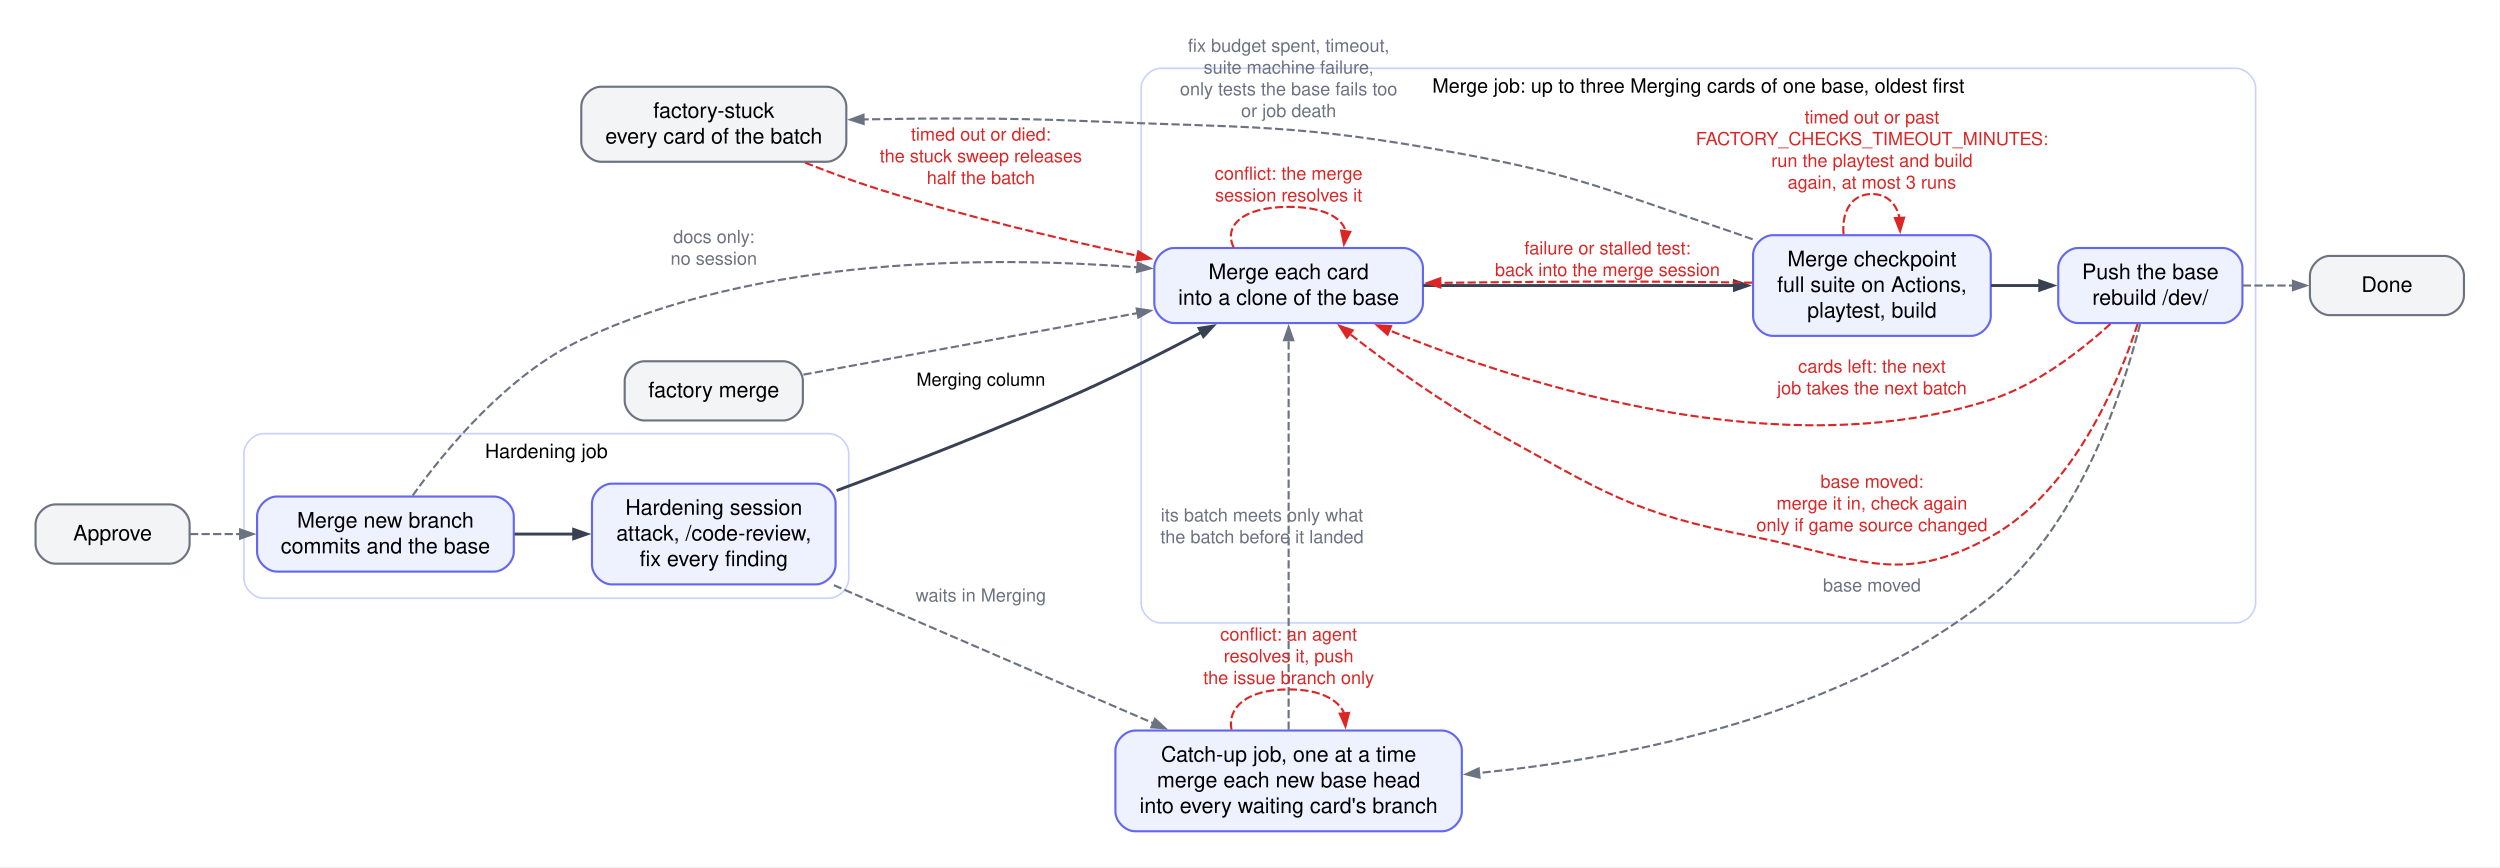
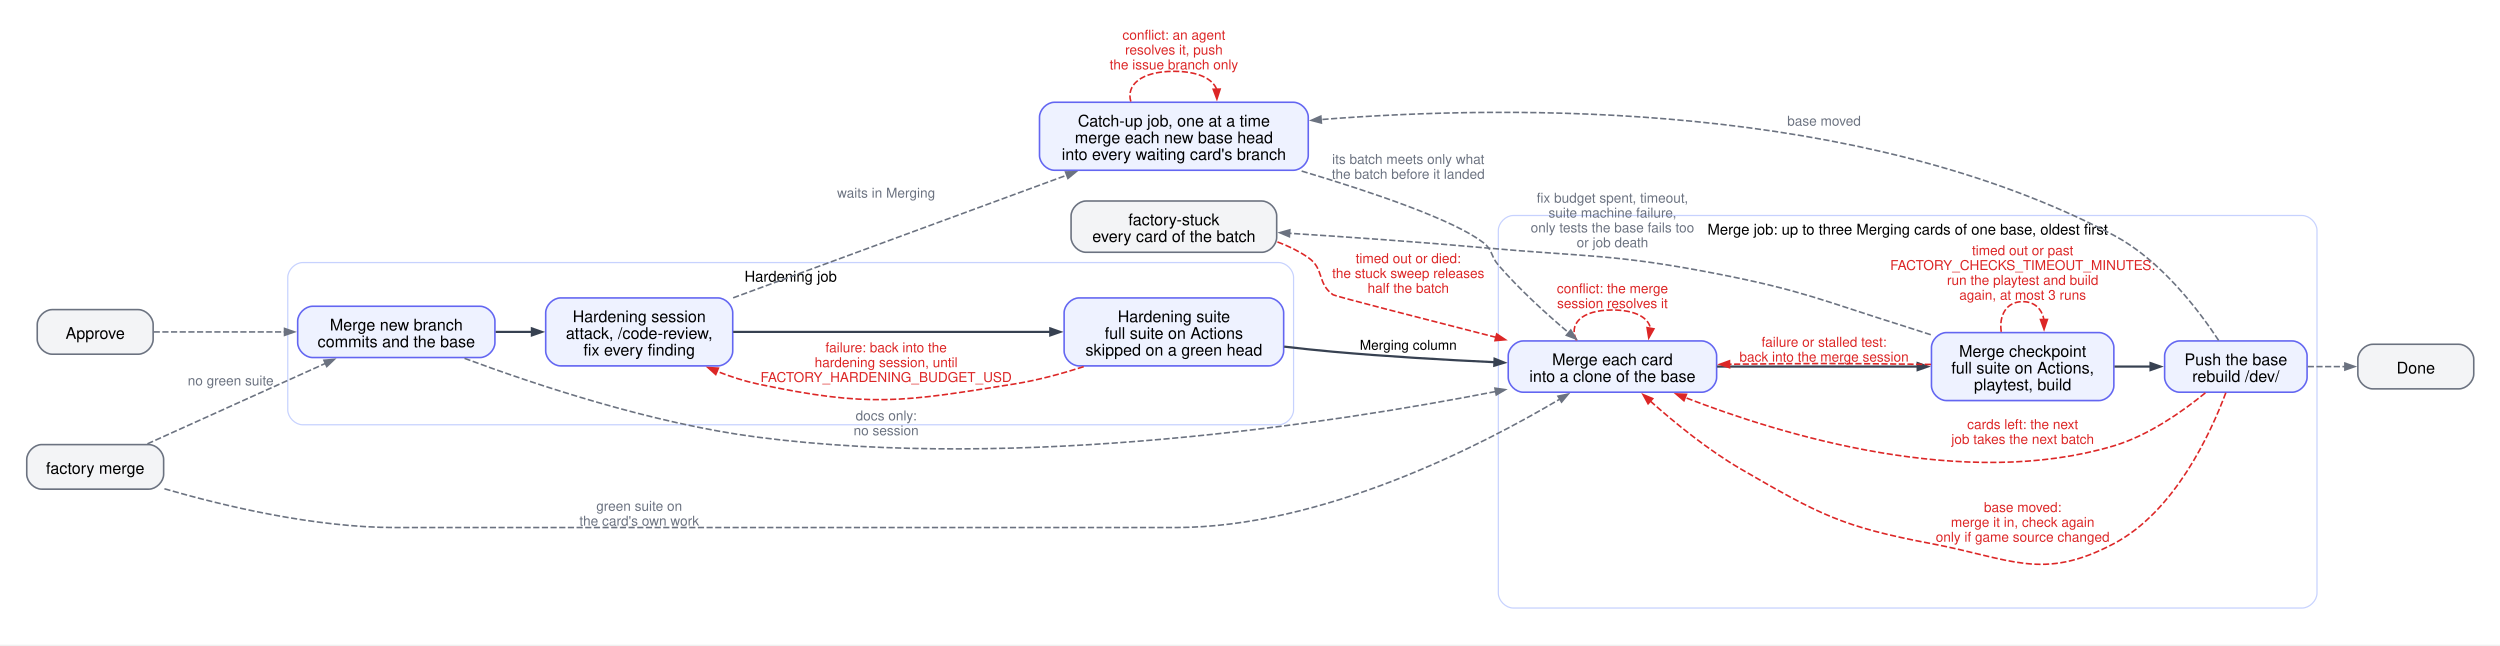
- <svg xmlns="http://www.w3.org/2000/svg" width="1519pt" height="527pt" viewBox="0.00 0.00 1519.00 527.00">
-   <g id="graph0" class="graph" transform="scale(1 1) rotate(0) translate(21.6 505.09)">
-     <polygon fill="white" stroke="none" points="-21.6,21.6 -21.6,-505.09 1497.1,-505.09 1497.1,21.6 -21.6,21.6" />
+ <svg xmlns="http://www.w3.org/2000/svg" width="2019pt" height="521pt" viewBox="0.00 0.00 2019.00 521.00">
+   <g id="graph0" class="graph" transform="scale(1 1) rotate(0) translate(21.6 499.05)">
+     <polygon fill="white" stroke="none" points="-21.6,21.6 -21.6,-499.05 1997.8,-499.05 1997.8,21.6 -21.6,21.6" />
    <g id="clust1" class="cluster">
-       <path fill="white" stroke="#c7d2fe" d="M138.6,-141.6C138.6,-141.6 482.1,-141.6 482.1,-141.6 488.1,-141.6 494.1,-147.6 494.1,-153.6 494.1,-153.6 494.1,-229.6 494.1,-229.6 494.1,-235.6 488.1,-241.6 482.1,-241.6 482.1,-241.6 138.6,-241.6 138.6,-241.6 132.6,-241.6 126.6,-235.6 126.6,-229.6 126.6,-229.6 126.6,-153.6 126.6,-153.6 126.6,-147.6 132.6,-141.6 138.6,-141.6" />
-       <text xml:space="preserve" text-anchor="middle" x="310.35" y="-226.8" font-family="Helvetica,sans-Serif" font-size="12.00">Hardening job</text>
+       <path fill="white" stroke="#c7d2fe" d="M222.8,-156C222.8,-156 1011.08,-156 1011.08,-156 1017.08,-156 1023.08,-162 1023.08,-168 1023.08,-168 1023.08,-275 1023.08,-275 1023.08,-281 1017.08,-287 1011.08,-287 1011.08,-287 222.8,-287 222.8,-287 216.8,-287 210.8,-281 210.8,-275 210.8,-275 210.8,-168 210.8,-168 210.8,-162 216.8,-156 222.8,-156" />
+       <text xml:space="preserve" text-anchor="middle" x="616.94" y="-271.6" font-family="Helvetica,sans-Serif" font-size="12.00">Hardening job</text>
    </g>
    <g id="clust2" class="cluster">
-       <path fill="white" stroke="#c7d2fe" d="M683.75,-126.6C683.75,-126.6 1336.9,-126.6 1336.9,-126.6 1342.9,-126.6 1348.9,-132.6 1348.9,-138.6 1348.9,-138.6 1348.9,-451.6 1348.9,-451.6 1348.9,-457.6 1342.9,-463.6 1336.9,-463.6 1336.9,-463.6 683.75,-463.6 683.75,-463.6 677.75,-463.6 671.75,-457.6 671.75,-451.6 671.75,-451.6 671.75,-138.6 671.75,-138.6 671.75,-132.6 677.75,-126.6 683.75,-126.6" />
-       <text xml:space="preserve" text-anchor="middle" x="1010.33" y="-448.8" font-family="Helvetica,sans-Serif" font-size="12.00">Merge job: up to three Merging cards of one base, oldest first</text>
+       <path fill="white" stroke="#c7d2fe" d="M1200.45,-8C1200.45,-8 1837.6,-8 1837.6,-8 1843.6,-8 1849.6,-14 1849.6,-20 1849.6,-20 1849.6,-313 1849.6,-313 1849.6,-319 1843.6,-325 1837.6,-325 1837.6,-325 1200.45,-325 1200.45,-325 1194.45,-325 1188.45,-319 1188.45,-313 1188.45,-313 1188.45,-20 1188.45,-20 1188.45,-14 1194.45,-8 1200.45,-8" />
+       <text xml:space="preserve" text-anchor="middle" x="1519.03" y="-309.6" font-family="Helvetica,sans-Serif" font-size="12.00">Merge job: up to three Merging cards of one base, oldest first</text>
    </g>
    <g id="node1" class="node">
-       <path fill="#eef2ff" stroke="#6366f1" stroke-width="1.3" d="M278.58,-203.4C278.58,-203.4 146.6,-203.4 146.6,-203.4 140.6,-203.4 134.6,-197.4 134.6,-191.4 134.6,-191.4 134.6,-169.8 134.6,-169.8 134.6,-163.8 140.6,-157.8 146.6,-157.8 146.6,-157.8 278.58,-157.8 278.58,-157.8 284.58,-157.8 290.58,-163.8 290.58,-169.8 290.58,-169.8 290.58,-191.4 290.58,-191.4 290.58,-197.4 284.58,-203.4 278.58,-203.4" />
-       <text xml:space="preserve" text-anchor="middle" x="212.59" y="-184.5" font-family="Helvetica,sans-Serif" font-size="13.00">Merge new branch</text>
-       <text xml:space="preserve" text-anchor="middle" x="212.59" y="-168.9" font-family="Helvetica,sans-Serif" font-size="13.00">commits and the base</text>
+       <path fill="#eef2ff" stroke="#6366f1" stroke-width="1.3" d="M366.1,-251.7C366.1,-251.7 230.8,-251.7 230.8,-251.7 224.8,-251.7 218.8,-245.7 218.8,-239.7 218.8,-239.7 218.8,-222.3 218.8,-222.3 218.8,-216.3 224.8,-210.3 230.8,-210.3 230.8,-210.3 366.1,-210.3 366.1,-210.3 372.1,-210.3 378.1,-216.3 378.1,-222.3 378.1,-222.3 378.1,-239.7 378.1,-239.7 378.1,-245.7 372.1,-251.7 366.1,-251.7" />
+       <text xml:space="preserve" text-anchor="middle" x="298.45" y="-232.15" font-family="Helvetica,sans-Serif" font-size="13.00">Merge new branch</text>
+       <text xml:space="preserve" text-anchor="middle" x="298.45" y="-218.65" font-family="Helvetica,sans-Serif" font-size="13.00">commits and the base</text>
    </g>
    <g id="node2" class="node">
-       <path fill="#eef2ff" stroke="#6366f1" stroke-width="1.3" d="M474.1,-211.2C474.1,-211.2 350.09,-211.2 350.09,-211.2 344.09,-211.2 338.09,-205.2 338.09,-199.2 338.09,-199.2 338.09,-162 338.09,-162 338.09,-156 344.09,-150 350.09,-150 350.09,-150 474.1,-150 474.1,-150 480.1,-150 486.1,-156 486.1,-162 486.1,-162 486.1,-199.2 486.1,-199.2 486.1,-205.2 480.1,-211.2 474.1,-211.2" />
-       <text xml:space="preserve" text-anchor="middle" x="412.1" y="-192.3" font-family="Helvetica,sans-Serif" font-size="13.00">Hardening session</text>
-       <text xml:space="preserve" text-anchor="middle" x="412.1" y="-176.7" font-family="Helvetica,sans-Serif" font-size="13.00">attack, /code-review,</text>
-       <text xml:space="preserve" text-anchor="middle" x="412.1" y="-161.1" font-family="Helvetica,sans-Serif" font-size="13.00">fix every finding</text>
+       <path fill="#eef2ff" stroke="#6366f1" stroke-width="1.3" d="M558.15,-258.45C558.15,-258.45 431.1,-258.45 431.1,-258.45 425.1,-258.45 419.1,-252.45 419.1,-246.45 419.1,-246.45 419.1,-215.55 419.1,-215.55 419.1,-209.55 425.1,-203.55 431.1,-203.55 431.1,-203.55 558.15,-203.55 558.15,-203.55 564.15,-203.55 570.15,-209.55 570.15,-215.55 570.15,-215.55 570.15,-246.45 570.15,-246.45 570.15,-252.45 564.15,-258.45 558.15,-258.45" />
+       <text xml:space="preserve" text-anchor="middle" x="494.63" y="-238.9" font-family="Helvetica,sans-Serif" font-size="13.00">Hardening session</text>
+       <text xml:space="preserve" text-anchor="middle" x="494.63" y="-225.4" font-family="Helvetica,sans-Serif" font-size="13.00">attack, /code-review,</text>
+       <text xml:space="preserve" text-anchor="middle" x="494.63" y="-211.9" font-family="Helvetica,sans-Serif" font-size="13.00">fix every finding</text>
    </g>
    <g id="edge1" class="edge">
-       <path fill="none" stroke="#374151" stroke-width="1.8" d="M291.08,-180.6C302.95,-180.6 315.25,-180.6 327.25,-180.6" />
-       <polygon fill="#374151" stroke="#374151" stroke-width="1.8" points="326.97,-183.4 334.97,-180.6 326.97,-177.8 326.97,-183.4" />
+       <path fill="none" stroke="#374151" stroke-width="1.8" d="M378.71,-231C388.41,-231 398.36,-231 408.15,-231" />
+       <polygon fill="#374151" stroke="#374151" stroke-width="1.8" points="407.97,-233.8 415.97,-231 407.97,-228.2 407.97,-233.8" />
+     </g>
+     <g id="node4" class="node">
+       <path fill="#eef2ff" stroke="#6366f1" stroke-width="1.3" d="M1352.75,-223.7C1352.75,-223.7 1208.45,-223.7 1208.45,-223.7 1202.45,-223.7 1196.45,-217.7 1196.45,-211.7 1196.45,-211.7 1196.45,-194.3 1196.45,-194.3 1196.45,-188.3 1202.45,-182.3 1208.45,-182.3 1208.45,-182.3 1352.75,-182.3 1352.75,-182.3 1358.75,-182.3 1364.75,-188.3 1364.75,-194.3 1364.75,-194.3 1364.75,-211.7 1364.75,-211.7 1364.75,-217.7 1358.75,-223.7 1352.75,-223.7" />
+       <text xml:space="preserve" text-anchor="middle" x="1280.6" y="-204.15" font-family="Helvetica,sans-Serif" font-size="13.00">Merge each card</text>
+       <text xml:space="preserve" text-anchor="middle" x="1280.6" y="-190.65" font-family="Helvetica,sans-Serif" font-size="13.00">into a clone of the base</text>
+     </g>
+     <g id="edge15" class="edge">
+       <path fill="none" stroke="#6b7280" stroke-width="1.3" stroke-dasharray="5,2" d="M353.55,-209.65C411.12,-188.25 505.41,-156.96 590.15,-146 802.51,-118.53 1053.48,-156.97 1186.28,-182.84" />
+       <polygon fill="#6b7280" stroke="#6b7280" stroke-width="1.3" points="1185.71,-185.58 1194.1,-184.38 1186.79,-180.08 1185.71,-185.58" />
+       <text xml:space="preserve" text-anchor="middle" x="694.03" y="-159.55" font-family="Helvetica,sans-Serif" font-size="11.00" fill="#6b7280">docs only:</text>
+       <text xml:space="preserve" text-anchor="middle" x="694.03" y="-147.55" font-family="Helvetica,sans-Serif" font-size="11.00" fill="#6b7280">no session</text>
    </g>
    <g id="node3" class="node">
-       <path fill="#eef2ff" stroke="#6366f1" stroke-width="1.3" d="M830.98,-354.4C830.98,-354.4 691.75,-354.4 691.75,-354.4 685.75,-354.4 679.75,-348.4 679.75,-342.4 679.75,-342.4 679.75,-320.8 679.75,-320.8 679.75,-314.8 685.75,-308.8 691.75,-308.8 691.75,-308.8 830.98,-308.8 830.98,-308.8 836.98,-308.8 842.98,-314.8 842.98,-320.8 842.98,-320.8 842.98,-342.4 842.98,-342.4 842.98,-348.4 836.98,-354.4 830.98,-354.4" />
-       <text xml:space="preserve" text-anchor="middle" x="761.37" y="-335.5" font-family="Helvetica,sans-Serif" font-size="13.00">Merge each card</text>
-       <text xml:space="preserve" text-anchor="middle" x="761.37" y="-319.9" font-family="Helvetica,sans-Serif" font-size="13.00">into a clone of the base</text>
+       <path fill="#eef2ff" stroke="#6366f1" stroke-width="1.3" d="M1003.08,-258.45C1003.08,-258.45 849.78,-258.45 849.78,-258.45 843.78,-258.45 837.78,-252.45 837.78,-246.45 837.78,-246.45 837.78,-215.55 837.78,-215.55 837.78,-209.55 843.78,-203.55 849.78,-203.55 849.78,-203.55 1003.08,-203.55 1003.08,-203.55 1009.08,-203.55 1015.08,-209.55 1015.08,-215.55 1015.08,-215.55 1015.08,-246.45 1015.08,-246.45 1015.08,-252.45 1009.08,-258.45 1003.08,-258.45" />
+       <text xml:space="preserve" text-anchor="middle" x="926.43" y="-238.9" font-family="Helvetica,sans-Serif" font-size="13.00">Hardening suite</text>
+       <text xml:space="preserve" text-anchor="middle" x="926.43" y="-225.4" font-family="Helvetica,sans-Serif" font-size="13.00">full suite on Actions</text>
+       <text xml:space="preserve" text-anchor="middle" x="926.43" y="-211.9" font-family="Helvetica,sans-Serif" font-size="13.00">skipped on a green head</text>
+     </g>
+     <g id="edge2" class="edge">
+       <path fill="none" stroke="#374151" stroke-width="1.8" d="M570.49,-231C641.61,-231 748.99,-231 827,-231" />
+       <polygon fill="#374151" stroke="#374151" stroke-width="1.8" points="826.61,-233.8 834.61,-231 826.61,-228.2 826.61,-233.8" />
+     </g>
+     <g id="node7" class="node">
+       <path fill="#eef2ff" stroke="#6366f1" stroke-width="1.3" d="M1022.95,-416.45C1022.95,-416.45 829.9,-416.45 829.9,-416.45 823.9,-416.45 817.9,-410.45 817.9,-404.45 817.9,-404.45 817.9,-373.55 817.9,-373.55 817.9,-367.55 823.9,-361.55 829.9,-361.55 829.9,-361.55 1022.95,-361.55 1022.95,-361.55 1028.95,-361.55 1034.95,-367.55 1034.95,-373.55 1034.95,-373.55 1034.95,-404.45 1034.95,-404.45 1034.95,-410.45 1028.95,-416.45 1022.95,-416.45" />
+       <text xml:space="preserve" text-anchor="middle" x="926.43" y="-396.9" font-family="Helvetica,sans-Serif" font-size="13.00">Catch-up job, one at a time</text>
+       <text xml:space="preserve" text-anchor="middle" x="926.43" y="-383.4" font-family="Helvetica,sans-Serif" font-size="13.00">merge each new base head</text>
+       <text xml:space="preserve" text-anchor="middle" x="926.43" y="-369.9" font-family="Helvetica,sans-Serif" font-size="13.00">into every waiting card's branch</text>
+     </g>
+     <g id="edge20" class="edge">
+       <path fill="none" stroke="#6b7280" stroke-width="1.3" stroke-dasharray="5,2" d="M570.49,-258.52C645.76,-286.19 761.61,-328.78 840.32,-357.71" />
+       <polygon fill="#6b7280" stroke="#6b7280" stroke-width="1.3" points="838.93,-360.19 847.4,-360.32 840.86,-354.93 838.93,-360.19" />
+       <text xml:space="preserve" text-anchor="middle" x="694.03" y="-339.44" font-family="Helvetica,sans-Serif" font-size="11.00" fill="#6b7280">waits in Merging</text>
+     </g>
+     <g id="edge7" class="edge">
+       <path fill="none" stroke="#dc2626" stroke-width="1.3" stroke-dasharray="5,2" d="M853.59,-202.93C835.67,-197.16 816.31,-191.95 797.9,-189 706.73,-174.37 680.47,-169.84 590.15,-189 579.28,-191.31 568.14,-194.95 557.5,-199.15" />
+       <polygon fill="#dc2626" stroke="#dc2626" stroke-width="1.3" points="556.43,-196.56 550.12,-202.22 558.58,-201.74 556.43,-196.56" />
+       <text xml:space="preserve" text-anchor="middle" x="694.03" y="-214.55" font-family="Helvetica,sans-Serif" font-size="11.00" fill="#dc2626">failure: back into the</text>
+       <text xml:space="preserve" text-anchor="middle" x="694.03" y="-202.55" font-family="Helvetica,sans-Serif" font-size="11.00" fill="#dc2626">hardening session, until</text>
+       <text xml:space="preserve" text-anchor="middle" x="694.03" y="-190.55" font-family="Helvetica,sans-Serif" font-size="11.00" fill="#dc2626">FACTORY_HARDENING_BUDGET_USD</text>
+     </g>
+     <g id="edge5" class="edge">
+       <path fill="none" stroke="#374151" stroke-width="1.8" d="M1015.49,-219.12C1028.7,-217.58 1042.17,-216.14 1054.95,-215 1097.71,-211.18 1145.17,-208.43 1185.41,-206.53" />
+       <polygon fill="#374151" stroke="#374151" stroke-width="1.8" points="1185.43,-209.33 1193.3,-206.17 1185.18,-203.74 1185.43,-209.33" />
+       <text xml:space="preserve" text-anchor="middle" x="1115.7" y="-216.55" font-family="Helvetica,sans-Serif" font-size="11.00">Merging column</text>
+     </g>
+     <g id="edge6" class="edge">
+       <path fill="none" stroke="#dc2626" stroke-width="1.3" stroke-dasharray="5,2" d="M1251.61,-224.15C1245.17,-236.8 1254.83,-248.7 1280.6,-248.7 1299.52,-248.7 1309.76,-242.28 1311.31,-233.86" />
+       <polygon fill="#dc2626" stroke="#dc2626" stroke-width="1.3" points="1314.09,-233.48 1309.93,-226.09 1308.57,-234.46 1314.09,-233.48" />
+       <text xml:space="preserve" text-anchor="middle" x="1280.6" y="-262.25" font-family="Helvetica,sans-Serif" font-size="11.00" fill="#dc2626">conflict: the merge</text>
+       <text xml:space="preserve" text-anchor="middle" x="1280.6" y="-250.25" font-family="Helvetica,sans-Serif" font-size="11.00" fill="#dc2626">session resolves it</text>
+     </g>
+     <g id="node5" class="node">
+       <path fill="#eef2ff" stroke="#6366f1" stroke-width="1.3" d="M1673.55,-230.45C1673.55,-230.45 1550.25,-230.45 1550.25,-230.45 1544.25,-230.45 1538.25,-224.45 1538.25,-218.45 1538.25,-218.45 1538.25,-187.55 1538.25,-187.55 1538.25,-181.55 1544.25,-175.55 1550.25,-175.55 1550.25,-175.55 1673.55,-175.55 1673.55,-175.55 1679.55,-175.55 1685.55,-181.55 1685.55,-187.55 1685.55,-187.55 1685.55,-218.45 1685.55,-218.45 1685.55,-224.45 1679.55,-230.45 1673.55,-230.45" />
+       <text xml:space="preserve" text-anchor="middle" x="1611.9" y="-210.9" font-family="Helvetica,sans-Serif" font-size="13.00">Merge checkpoint</text>
+       <text xml:space="preserve" text-anchor="middle" x="1611.9" y="-197.4" font-family="Helvetica,sans-Serif" font-size="13.00">full suite on Actions,</text>
+       <text xml:space="preserve" text-anchor="middle" x="1611.9" y="-183.9" font-family="Helvetica,sans-Serif" font-size="13.00">playtest, build</text>
+     </g>
+     <g id="edge3" class="edge">
+       <path fill="none" stroke="#374151" stroke-width="1.8" d="M1365.12,-203C1414.74,-203 1477.46,-203 1527.12,-203" />
+       <polygon fill="#374151" stroke="#374151" stroke-width="1.8" points="1527.11,-205.8 1535.11,-203 1527.11,-200.2 1527.11,-205.8" />
+     </g>
+     <g id="edge8" class="edge">
+       <path fill="none" stroke="#dc2626" stroke-width="1.3" stroke-dasharray="5,2" d="M1537.82,-204.72C1531.2,-204.84 1524.6,-204.93 1518.25,-205 1458.92,-205.64 1444.08,-205.58 1384.75,-205 1381.57,-204.97 1378.34,-204.93 1375.07,-204.89" />
+       <polygon fill="#dc2626" stroke="#dc2626" stroke-width="1.3" points="1375.2,-202.09 1367.17,-204.78 1375.13,-207.69 1375.2,-202.09" />
+       <text xml:space="preserve" text-anchor="middle" x="1451.5" y="-219.01" font-family="Helvetica,sans-Serif" font-size="11.00" fill="#dc2626">failure or stalled test:</text>
+       <text xml:space="preserve" text-anchor="middle" x="1451.5" y="-207.01" font-family="Helvetica,sans-Serif" font-size="11.00" fill="#dc2626">back into the merge session</text>
+     </g>
+     <g id="edge9" class="edge">
+       <path fill="none" stroke="#dc2626" stroke-width="1.3" stroke-dasharray="5,2" d="M1594.6,-231.06C1592.71,-244.08 1598.48,-255.45 1611.9,-255.45 1621.76,-255.45 1627.49,-249.32 1629.09,-240.9" />
+       <polygon fill="#dc2626" stroke="#dc2626" stroke-width="1.3" points="1631.89,-241.06 1629.18,-233.03 1626.29,-240.99 1631.89,-241.06" />
+       <text xml:space="preserve" text-anchor="middle" x="1611.9" y="-293" font-family="Helvetica,sans-Serif" font-size="11.00" fill="#dc2626">timed out or past</text>
+       <text xml:space="preserve" text-anchor="middle" x="1611.9" y="-281" font-family="Helvetica,sans-Serif" font-size="11.00" fill="#dc2626">FACTORY_CHECKS_TIMEOUT_MINUTES:</text>
+       <text xml:space="preserve" text-anchor="middle" x="1611.9" y="-269" font-family="Helvetica,sans-Serif" font-size="11.00" fill="#dc2626">run the playtest and build</text>
+       <text xml:space="preserve" text-anchor="middle" x="1611.9" y="-257" font-family="Helvetica,sans-Serif" font-size="11.00" fill="#dc2626">again, at most 3 runs</text>
+     </g>
+     <g id="node6" class="node">
+       <path fill="#eef2ff" stroke="#6366f1" stroke-width="1.3" d="M1829.6,-223.7C1829.6,-223.7 1738.55,-223.7 1738.55,-223.7 1732.55,-223.7 1726.55,-217.7 1726.55,-211.7 1726.55,-211.7 1726.55,-194.3 1726.55,-194.3 1726.55,-188.3 1732.55,-182.3 1738.55,-182.3 1738.55,-182.3 1829.6,-182.3 1829.6,-182.3 1835.6,-182.3 1841.6,-188.3 1841.6,-194.3 1841.6,-194.3 1841.6,-211.7 1841.6,-211.7 1841.6,-217.7 1835.6,-223.7 1829.6,-223.7" />
+       <text xml:space="preserve" text-anchor="middle" x="1784.08" y="-204.15" font-family="Helvetica,sans-Serif" font-size="13.00">Push the base</text>
+       <text xml:space="preserve" text-anchor="middle" x="1784.08" y="-190.65" font-family="Helvetica,sans-Serif" font-size="13.00">rebuild /dev/</text>
+     </g>
+     <g id="edge4" class="edge">
+       <path fill="none" stroke="#374151" stroke-width="1.8" d="M1686.06,-203C1695.74,-203 1705.64,-203 1715.23,-203" />
+       <polygon fill="#374151" stroke="#374151" stroke-width="1.8" points="1715.18,-205.8 1723.18,-203 1715.18,-200.2 1715.18,-205.8" />
+     </g>
+     <g id="node10" class="node">
+       <path fill="#f3f4f6" stroke="#6b7280" stroke-width="1.3" d="M997.45,-336.7C997.45,-336.7 855.4,-336.7 855.4,-336.7 849.4,-336.7 843.4,-330.7 843.4,-324.7 843.4,-324.7 843.4,-307.3 843.4,-307.3 843.4,-301.3 849.4,-295.3 855.4,-295.3 855.4,-295.3 997.45,-295.3 997.45,-295.3 1003.45,-295.3 1009.45,-301.3 1009.45,-307.3 1009.45,-307.3 1009.45,-324.7 1009.45,-324.7 1009.45,-330.7 1003.45,-336.7 997.45,-336.7" />
+       <text xml:space="preserve" text-anchor="middle" x="926.43" y="-317.15" font-family="Helvetica,sans-Serif" font-size="13.00">factory-stuck</text>
+       <text xml:space="preserve" text-anchor="middle" x="926.43" y="-303.65" font-family="Helvetica,sans-Serif" font-size="13.00">every card of the batch</text>
+     </g>
+     <g id="edge18" class="edge">
+       <path fill="none" stroke="#6b7280" stroke-width="1.3" stroke-dasharray="5,2" d="M1537.7,-228.73C1531.14,-230.9 1524.58,-233.02 1518.25,-235 1450.63,-256.13 1434.3,-264.47 1364.75,-278 1282.09,-294.08 1260.32,-291.46 1176.45,-299 1124.67,-303.65 1066.74,-307.68 1019.78,-310.64" />
+       <polygon fill="#6b7280" stroke="#6b7280" stroke-width="1.3" points="1019.71,-307.84 1011.9,-311.14 1020.06,-313.43 1019.71,-307.84" />
+       <text xml:space="preserve" text-anchor="middle" x="1280.6" y="-335.38" font-family="Helvetica,sans-Serif" font-size="11.00" fill="#6b7280">fix budget spent, timeout,</text>
+       <text xml:space="preserve" text-anchor="middle" x="1280.6" y="-323.38" font-family="Helvetica,sans-Serif" font-size="11.00" fill="#6b7280">suite machine failure,</text>
+       <text xml:space="preserve" text-anchor="middle" x="1280.6" y="-311.38" font-family="Helvetica,sans-Serif" font-size="11.00" fill="#6b7280">only tests the base fails too</text>
+       <text xml:space="preserve" text-anchor="middle" x="1280.6" y="-299.38" font-family="Helvetica,sans-Serif" font-size="11.00" fill="#6b7280">or job death</text>
+     </g>
+     <g id="edge10" class="edge">
+       <path fill="none" stroke="#dc2626" stroke-width="1.3" stroke-dasharray="5,2" d="M1775.97,-181.83C1763.59,-148.75 1734.57,-85.9 1685.55,-60 1627.67,-29.41 1602.58,-47.87 1538.25,-60 1466.27,-73.57 1448.13,-83.28 1384.75,-120 1357.94,-135.53 1330.77,-157.71 1311.05,-175.24" />
+       <polygon fill="#dc2626" stroke="#dc2626" stroke-width="1.3" points="1309.4,-172.96 1305.33,-180.39 1313.15,-177.12 1309.4,-172.96" />
+       <text xml:space="preserve" text-anchor="middle" x="1611.9" y="-85.55" font-family="Helvetica,sans-Serif" font-size="11.00" fill="#dc2626">base moved:</text>
+       <text xml:space="preserve" text-anchor="middle" x="1611.9" y="-73.55" font-family="Helvetica,sans-Serif" font-size="11.00" fill="#dc2626">merge it in, check again</text>
+       <text xml:space="preserve" text-anchor="middle" x="1611.9" y="-61.55" font-family="Helvetica,sans-Serif" font-size="11.00" fill="#dc2626">only if game source changed</text>
+     </g>
+     <g id="edge12" class="edge">
+       <path fill="none" stroke="#dc2626" stroke-width="1.3" stroke-dasharray="5,2" d="M1759.45,-181.76C1740.86,-166.56 1713.49,-147.35 1685.55,-139 1565.18,-103.03 1418.24,-147.35 1338.95,-178.16" />
+       <polygon fill="#dc2626" stroke="#dc2626" stroke-width="1.3" points="1338.34,-175.39 1331.92,-180.94 1340.39,-180.6 1338.34,-175.39" />
+       <text xml:space="preserve" text-anchor="middle" x="1611.9" y="-152.55" font-family="Helvetica,sans-Serif" font-size="11.00" fill="#dc2626">cards left: the next</text>
+       <text xml:space="preserve" text-anchor="middle" x="1611.9" y="-140.55" font-family="Helvetica,sans-Serif" font-size="11.00" fill="#dc2626">job takes the next batch</text>
+     </g>
+     <g id="edge21" class="edge">
+       <path fill="none" stroke="#6b7280" stroke-width="1.3" stroke-dasharray="5,2" d="M1770.18,-224.13C1753.82,-248.92 1723.15,-289.16 1685.55,-309 1480.48,-417.25 1201,-414.8 1045.02,-402.47" />
+       <polygon fill="#6b7280" stroke="#6b7280" stroke-width="1.3" points="1045.55,-399.7 1037.35,-401.84 1045.09,-405.29 1045.55,-399.7" />
+       <text xml:space="preserve" text-anchor="middle" x="1451.5" y="-397.58" font-family="Helvetica,sans-Serif" font-size="11.00" fill="#6b7280">base moved</text>
+     </g>
+     <g id="node11" class="node">
+       <path fill="#f3f4f6" stroke="#6b7280" stroke-width="1.3" d="M1964.2,-221C1964.2,-221 1894.6,-221 1894.6,-221 1888.6,-221 1882.6,-215 1882.6,-209 1882.6,-209 1882.6,-197 1882.6,-197 1882.6,-191 1888.6,-185 1894.6,-185 1894.6,-185 1964.2,-185 1964.2,-185 1970.2,-185 1976.2,-191 1976.2,-197 1976.2,-197 1976.2,-209 1976.2,-209 1976.2,-215 1970.2,-221 1964.2,-221" />
+       <text xml:space="preserve" text-anchor="middle" x="1929.4" y="-197.4" font-family="Helvetica,sans-Serif" font-size="13.00">Done</text>
+     </g>
+     <g id="edge19" class="edge">
+       <path fill="none" stroke="#6b7280" stroke-width="1.3" stroke-dasharray="5,2" d="M1842.13,-203C1852.09,-203 1862.43,-203 1872.36,-203" />
+       <polygon fill="#6b7280" stroke="#6b7280" stroke-width="1.3" points="1872.14,-205.8 1880.14,-203 1872.14,-200.2 1872.14,-205.8" />
+     </g>
+     <g id="edge22" class="edge">
+       <path fill="none" stroke="#6b7280" stroke-width="1.3" stroke-dasharray="5,2" d="M1029.62,-360.9C1087.34,-343.66 1152.6,-321.42 1176.45,-303 1184.06,-297.12 1182.16,-292.27 1188.45,-285 1205.63,-265.14 1227.42,-245.37 1245.39,-230.23" />
+       <polygon fill="#6b7280" stroke="#6b7280" stroke-width="1.3" points="1246.96,-232.56 1251.32,-225.29 1243.38,-228.26 1246.96,-232.56" />
+       <text xml:space="preserve" text-anchor="middle" x="1115.7" y="-366.66" font-family="Helvetica,sans-Serif" font-size="11.00" fill="#6b7280">its batch meets only what</text>
+       <text xml:space="preserve" text-anchor="middle" x="1115.7" y="-354.66" font-family="Helvetica,sans-Serif" font-size="11.00" fill="#6b7280">the batch before it landed</text>
    </g>
    <g id="edge13" class="edge">
-       <path fill="none" stroke="#6b7280" stroke-width="1.3" stroke-dasharray="5,2" d="M229.15,-204.02C249.16,-231.95 286.75,-277.52 331.58,-298.6 439.36,-349.28 579.31,-349.61 669.49,-342.67" />
-       <polygon fill="#6b7280" stroke="#6b7280" stroke-width="1.3" points="669.71,-345.46 677.45,-342.02 669.25,-339.88 669.71,-345.46" />
-       <text xml:space="preserve" text-anchor="middle" x="412.1" y="-357.42" font-family="Helvetica,sans-Serif" font-size="11.00" fill="#6b7280">docs only:</text>
-       <text xml:space="preserve" text-anchor="middle" x="412.1" y="-344.22" font-family="Helvetica,sans-Serif" font-size="11.00" fill="#6b7280">no session</text>
+       <path fill="none" stroke="#dc2626" stroke-width="1.3" stroke-dasharray="5,2" d="M891.64,-417.06C887.84,-430.08 899.44,-441.45 926.43,-441.45 946.24,-441.45 957.76,-435.32 960.98,-426.9" />
+       <polygon fill="#dc2626" stroke="#dc2626" stroke-width="1.3" points="963.77,-427.09 961.17,-419.03 958.18,-426.96 963.77,-427.09" />
+       <text xml:space="preserve" text-anchor="middle" x="926.43" y="-467" font-family="Helvetica,sans-Serif" font-size="11.00" fill="#dc2626">conflict: an agent</text>
+       <text xml:space="preserve" text-anchor="middle" x="926.43" y="-455" font-family="Helvetica,sans-Serif" font-size="11.00" fill="#dc2626">resolves it, push</text>
+       <text xml:space="preserve" text-anchor="middle" x="926.43" y="-443" font-family="Helvetica,sans-Serif" font-size="11.00" fill="#dc2626">the issue branch only</text>
    </g>
-     <g id="edge4" class="edge">
-       <path fill="none" stroke="#374151" stroke-width="1.8" d="M486.73,-207.02C530.59,-223.31 587.08,-245.26 636.12,-267.4 660.33,-278.33 686.53,-291.64 708.6,-303.3" />
-       <polygon fill="#374151" stroke="#374151" stroke-width="1.8" points="707.01,-305.62 715.39,-306.9 709.64,-300.67 707.01,-305.62" />
-       <text xml:space="preserve" text-anchor="middle" x="574.37" y="-270.7" font-family="Helvetica,sans-Serif" font-size="11.00">Merging column</text>
+     <g id="node8" class="node">
+       <path fill="#f3f4f6" stroke="#6b7280" stroke-width="1.3" d="M90.08,-249C90.08,-249 20.48,-249 20.48,-249 14.48,-249 8.48,-243 8.48,-237 8.48,-237 8.48,-225 8.48,-225 8.48,-219 14.48,-213 20.48,-213 20.48,-213 90.08,-213 90.08,-213 96.08,-213 102.08,-219 102.08,-225 102.08,-225 102.08,-237 102.08,-237 102.08,-243 96.08,-249 90.08,-249" />
+       <text xml:space="preserve" text-anchor="middle" x="55.28" y="-225.4" font-family="Helvetica,sans-Serif" font-size="13.00">Approve</text>
    </g>
-     <g id="node6" class="node">
-       <path fill="#eef2ff" stroke="#6366f1" stroke-width="1.3" d="M854.61,-61.2C854.61,-61.2 668.12,-61.2 668.12,-61.2 662.12,-61.2 656.12,-55.2 656.12,-49.2 656.12,-49.2 656.12,-12 656.12,-12 656.12,-6 662.12,0 668.12,0 668.12,0 854.61,0 854.61,0 860.61,0 866.61,-6 866.61,-12 866.61,-12 866.61,-49.2 866.61,-49.2 866.61,-55.2 860.61,-61.2 854.61,-61.2" />
-       <text xml:space="preserve" text-anchor="middle" x="761.37" y="-42.3" font-family="Helvetica,sans-Serif" font-size="13.00">Catch-up job, one at a time</text>
-       <text xml:space="preserve" text-anchor="middle" x="761.37" y="-26.7" font-family="Helvetica,sans-Serif" font-size="13.00">merge each new base head</text>
-       <text xml:space="preserve" text-anchor="middle" x="761.37" y="-11.1" font-family="Helvetica,sans-Serif" font-size="13.00">into every waiting card's branch</text>
+     <g id="edge14" class="edge">
+       <path fill="none" stroke="#6b7280" stroke-width="1.3" stroke-dasharray="5,2" d="M102.49,-231C132.5,-231 172.59,-231 208.61,-231" />
+       <polygon fill="#6b7280" stroke="#6b7280" stroke-width="1.3" points="208.19,-233.8 216.19,-231 208.19,-228.2 208.19,-233.8" />
+     </g>
+     <g id="node9" class="node">
+       <path fill="#f3f4f6" stroke="#6b7280" stroke-width="1.3" d="M98.55,-140C98.55,-140 12,-140 12,-140 6,-140 0,-134 0,-128 0,-128 0,-116 0,-116 0,-110 6,-104 12,-104 12,-104 98.55,-104 98.55,-104 104.55,-104 110.55,-110 110.55,-116 110.55,-116 110.55,-128 110.55,-128 110.55,-134 104.55,-140 98.55,-140" />
+       <text xml:space="preserve" text-anchor="middle" x="55.28" y="-116.4" font-family="Helvetica,sans-Serif" font-size="13.00">factory merge</text>
    </g>
    <g id="edge17" class="edge">
-       <path fill="none" stroke="#6b7280" stroke-width="1.3" stroke-dasharray="5,2" d="M485.05,-149.52C541.65,-125.07 620.49,-91.02 679.31,-65.61" />
-       <polygon fill="#6b7280" stroke="#6b7280" stroke-width="1.3" points="680.16,-68.29 686.4,-62.55 677.94,-63.15 680.16,-68.29" />
-       <text xml:space="preserve" text-anchor="middle" x="574.37" y="-139.58" font-family="Helvetica,sans-Serif" font-size="11.00" fill="#6b7280">waits in Merging</text>
-     </g>
-     <g id="edge5" class="edge">
-       <path fill="none" stroke="#dc2626" stroke-width="1.3" stroke-dasharray="5,2" d="M727.98,-354.72C721.75,-367.57 732.88,-379.4 761.37,-379.4 782.29,-379.4 793.84,-373.02 796.04,-364.54" />
-       <polygon fill="#dc2626" stroke="#dc2626" stroke-width="1.3" points="798.83,-364.23 795.01,-356.67 793.27,-364.96 798.83,-364.23" />
-       <text xml:space="preserve" text-anchor="middle" x="761.37" y="-395.9" font-family="Helvetica,sans-Serif" font-size="11.00" fill="#dc2626">conflict: the merge</text>
-       <text xml:space="preserve" text-anchor="middle" x="761.37" y="-382.7" font-family="Helvetica,sans-Serif" font-size="11.00" fill="#dc2626">session resolves it</text>
-     </g>
-     <g id="node4" class="node">
-       <path fill="#eef2ff" stroke="#6366f1" stroke-width="1.3" d="M1175.99,-362.2C1175.99,-362.2 1055.57,-362.2 1055.57,-362.2 1049.57,-362.2 1043.57,-356.2 1043.57,-350.2 1043.57,-350.2 1043.57,-313 1043.57,-313 1043.57,-307 1049.57,-301 1055.57,-301 1055.57,-301 1175.99,-301 1175.99,-301 1181.99,-301 1187.99,-307 1187.99,-313 1187.99,-313 1187.99,-350.2 1187.99,-350.2 1187.99,-356.2 1181.99,-362.2 1175.99,-362.2" />
-       <text xml:space="preserve" text-anchor="middle" x="1115.78" y="-343.3" font-family="Helvetica,sans-Serif" font-size="13.00">Merge checkpoint</text>
-       <text xml:space="preserve" text-anchor="middle" x="1115.78" y="-327.7" font-family="Helvetica,sans-Serif" font-size="13.00">full suite on Actions,</text>
-       <text xml:space="preserve" text-anchor="middle" x="1115.78" y="-312.1" font-family="Helvetica,sans-Serif" font-size="13.00">playtest, build</text>
-     </g>
-     <g id="edge2" class="edge">
-       <path fill="none" stroke="#374151" stroke-width="1.8" d="M843.22,-331.6C899.94,-331.6 975.52,-331.6 1032.55,-331.6" />
-       <polygon fill="#374151" stroke="#374151" stroke-width="1.8" points="1032.25,-334.4 1040.25,-331.6 1032.25,-328.8 1032.25,-334.4" />
-     </g>
-     <g id="edge6" class="edge">
-       <path fill="none" stroke="#dc2626" stroke-width="1.3" stroke-dasharray="5,2" d="M1043.08,-333.32C1036.49,-333.43 1029.9,-333.53 1023.57,-333.6 962.7,-334.27 947.48,-334.09 886.61,-333.6 875.85,-333.51 864.56,-333.38 853.36,-333.23" />
-       <polygon fill="#dc2626" stroke="#dc2626" stroke-width="1.3" points="853.57,-330.44 845.53,-333.12 853.49,-336.04 853.57,-330.44" />
-       <text xml:space="preserve" text-anchor="middle" x="955.09" y="-350.54" font-family="Helvetica,sans-Serif" font-size="11.00" fill="#dc2626">failure or stalled test:</text>
-       <text xml:space="preserve" text-anchor="middle" x="955.09" y="-337.34" font-family="Helvetica,sans-Serif" font-size="11.00" fill="#dc2626">back into the merge session</text>
-     </g>
-     <g id="edge7" class="edge">
-       <path fill="none" stroke="#dc2626" stroke-width="1.3" stroke-dasharray="5,2" d="M1098.57,-362.76C1097.28,-375.96 1103.01,-387.2 1115.78,-387.2 1125.15,-387.2 1130.74,-381.14 1132.53,-372.69" />
-       <polygon fill="#dc2626" stroke="#dc2626" stroke-width="1.3" points="1135.32,-372.84 1132.89,-364.72 1129.73,-372.59 1135.32,-372.84" />
-       <text xml:space="preserve" text-anchor="middle" x="1115.78" y="-430.1" font-family="Helvetica,sans-Serif" font-size="11.00" fill="#dc2626">timed out or past</text>
-       <text xml:space="preserve" text-anchor="middle" x="1115.78" y="-416.9" font-family="Helvetica,sans-Serif" font-size="11.00" fill="#dc2626">FACTORY_CHECKS_TIMEOUT_MINUTES:</text>
-       <text xml:space="preserve" text-anchor="middle" x="1115.78" y="-403.7" font-family="Helvetica,sans-Serif" font-size="11.00" fill="#dc2626">run the playtest and build</text>
-       <text xml:space="preserve" text-anchor="middle" x="1115.78" y="-390.5" font-family="Helvetica,sans-Serif" font-size="11.00" fill="#dc2626">again, at most 3 runs</text>
-     </g>
-     <g id="node5" class="node">
-       <path fill="#eef2ff" stroke="#6366f1" stroke-width="1.3" d="M1328.9,-354.4C1328.9,-354.4 1240.99,-354.4 1240.99,-354.4 1234.99,-354.4 1228.99,-348.4 1228.99,-342.4 1228.99,-342.4 1228.99,-320.8 1228.99,-320.8 1228.99,-314.8 1234.99,-308.8 1240.99,-308.8 1240.99,-308.8 1328.9,-308.8 1328.9,-308.8 1334.9,-308.8 1340.9,-314.8 1340.9,-320.8 1340.9,-320.8 1340.9,-342.4 1340.9,-342.4 1340.9,-348.4 1334.9,-354.4 1328.9,-354.4" />
-       <text xml:space="preserve" text-anchor="middle" x="1284.94" y="-335.5" font-family="Helvetica,sans-Serif" font-size="13.00">Push the base</text>
-       <text xml:space="preserve" text-anchor="middle" x="1284.94" y="-319.9" font-family="Helvetica,sans-Serif" font-size="13.00">rebuild /dev/</text>
-     </g>
-     <g id="edge3" class="edge">
-       <path fill="none" stroke="#374151" stroke-width="1.8" d="M1188.16,-331.6C1198.06,-331.6 1208.2,-331.6 1218,-331.6" />
-       <polygon fill="#374151" stroke="#374151" stroke-width="1.8" points="1217.75,-334.4 1225.75,-331.6 1217.75,-328.8 1217.75,-334.4" />
-     </g>
-     <g id="node9" class="node">
-       <path fill="#f3f4f6" stroke="#6b7280" stroke-width="1.3" d="M480.62,-452.4C480.62,-452.4 343.58,-452.4 343.58,-452.4 337.58,-452.4 331.58,-446.4 331.58,-440.4 331.58,-440.4 331.58,-418.8 331.58,-418.8 331.58,-412.8 337.58,-406.8 343.58,-406.8 343.58,-406.8 480.62,-406.8 480.62,-406.8 486.62,-406.8 492.62,-412.8 492.62,-418.8 492.62,-418.8 492.62,-440.4 492.62,-440.4 492.62,-446.4 486.62,-452.4 480.62,-452.4" />
-       <text xml:space="preserve" text-anchor="middle" x="412.1" y="-433.5" font-family="Helvetica,sans-Serif" font-size="13.00">factory-stuck</text>
-       <text xml:space="preserve" text-anchor="middle" x="412.1" y="-417.9" font-family="Helvetica,sans-Serif" font-size="13.00">every card of the batch</text>
-     </g>
-     <g id="edge15" class="edge">
-       <path fill="none" stroke="#6b7280" stroke-width="1.3" stroke-dasharray="5,2" d="M1043.3,-359.71C1036.65,-362.11 1030,-364.45 1023.57,-366.6 954.75,-389.62 937.97,-398.4 866.61,-411.6 765.5,-430.3 738.85,-427.15 636.12,-431.6 592.34,-433.5 543.69,-433.32 503.02,-432.54" />
-       <polygon fill="#6b7280" stroke="#6b7280" stroke-width="1.3" points="503.15,-429.75 495.1,-432.38 503.04,-435.34 503.15,-429.75" />
-       <text xml:space="preserve" text-anchor="middle" x="761.37" y="-473.59" font-family="Helvetica,sans-Serif" font-size="11.00" fill="#6b7280">fix budget spent, timeout,</text>
-       <text xml:space="preserve" text-anchor="middle" x="761.37" y="-460.39" font-family="Helvetica,sans-Serif" font-size="11.00" fill="#6b7280">suite machine failure,</text>
-       <text xml:space="preserve" text-anchor="middle" x="761.37" y="-447.19" font-family="Helvetica,sans-Serif" font-size="11.00" fill="#6b7280">only tests the base fails too</text>
-       <text xml:space="preserve" text-anchor="middle" x="761.37" y="-433.99" font-family="Helvetica,sans-Serif" font-size="11.00" fill="#6b7280">or job death</text>
-     </g>
-     <g id="edge8" class="edge">
-       <path fill="none" stroke="#dc2626" stroke-width="1.3" stroke-dasharray="5,2" d="M1277.21,-308.21C1265.61,-272.77 1238.12,-206.69 1187.99,-179 1131.8,-147.96 1106.57,-166.72 1043.57,-179 969.69,-193.4 952.54,-206.3 886.61,-242.6 855.28,-259.85 822.51,-283.6 798.49,-302.23" />
-       <polygon fill="#dc2626" stroke="#dc2626" stroke-width="1.3" points="796.82,-299.98 792.25,-307.12 800.27,-304.39 796.82,-299.98" />
-       <text xml:space="preserve" text-anchor="middle" x="1115.78" y="-208.7" font-family="Helvetica,sans-Serif" font-size="11.00" fill="#dc2626">base moved:</text>
-       <text xml:space="preserve" text-anchor="middle" x="1115.78" y="-195.5" font-family="Helvetica,sans-Serif" font-size="11.00" fill="#dc2626">merge it in, check again</text>
-       <text xml:space="preserve" text-anchor="middle" x="1115.78" y="-182.3" font-family="Helvetica,sans-Serif" font-size="11.00" fill="#dc2626">only if game source changed</text>
-     </g>
-     <g id="edge10" class="edge">
-       <path fill="none" stroke="#dc2626" stroke-width="1.3" stroke-dasharray="5,2" d="M1260.71,-308.26C1242.62,-291.85 1215.96,-271.25 1187.99,-262.2 1061.66,-221.31 906.09,-270.38 822.43,-304.39" />
-       <polygon fill="#dc2626" stroke="#dc2626" stroke-width="1.3" points="821.47,-301.76 815.15,-307.4 823.61,-306.94 821.47,-301.76" />
-       <text xml:space="preserve" text-anchor="middle" x="1115.78" y="-278.7" font-family="Helvetica,sans-Serif" font-size="11.00" fill="#dc2626">cards left: the next</text>
-       <text xml:space="preserve" text-anchor="middle" x="1115.78" y="-265.5" font-family="Helvetica,sans-Serif" font-size="11.00" fill="#dc2626">job takes the next batch</text>
-     </g>
-     <g id="edge18" class="edge">
-       <path fill="none" stroke="#6b7280" stroke-width="1.3" stroke-dasharray="5,2" d="M1278.72,-308.17C1268.5,-267.98 1242.01,-186.01 1187.99,-142.4 1099.42,-70.91 969.8,-44.76 876.89,-35.4" />
-       <polygon fill="#6b7280" stroke="#6b7280" stroke-width="1.3" points="877.36,-32.63 869.13,-34.65 876.83,-38.2 877.36,-32.63" />
-       <text xml:space="preserve" text-anchor="middle" x="1115.78" y="-145.7" font-family="Helvetica,sans-Serif" font-size="11.00" fill="#6b7280">base moved</text>
-     </g>
-     <g id="node10" class="node">
-       <path fill="#f3f4f6" stroke="#6b7280" stroke-width="1.3" d="M1463.5,-349.6C1463.5,-349.6 1393.9,-349.6 1393.9,-349.6 1387.9,-349.6 1381.9,-343.6 1381.9,-337.6 1381.9,-337.6 1381.9,-325.6 1381.9,-325.6 1381.9,-319.6 1387.9,-313.6 1393.9,-313.6 1393.9,-313.6 1463.5,-313.6 1463.5,-313.6 1469.5,-313.6 1475.5,-319.6 1475.5,-325.6 1475.5,-325.6 1475.5,-337.6 1475.5,-337.6 1475.5,-343.6 1469.5,-349.6 1463.5,-349.6" />
-       <text xml:space="preserve" text-anchor="middle" x="1428.7" y="-327.7" font-family="Helvetica,sans-Serif" font-size="13.00">Done</text>
+       <path fill="none" stroke="#6b7280" stroke-width="1.3" stroke-dasharray="5,2" d="M97.46,-140.61C137.11,-158.53 197.37,-185.77 241.38,-205.66" />
+       <polygon fill="#6b7280" stroke="#6b7280" stroke-width="1.3" points="240,-208.11 248.44,-208.85 242.3,-203 240,-208.11" />
+       <text xml:space="preserve" text-anchor="middle" x="164.68" y="-187.81" font-family="Helvetica,sans-Serif" font-size="11.00" fill="#6b7280">no green suite</text>
    </g>
    <g id="edge16" class="edge">
-       <path fill="none" stroke="#6b7280" stroke-width="1.3" stroke-dasharray="5,2" d="M1341.16,-331.6C1351.19,-331.6 1361.66,-331.6 1371.71,-331.6" />
-       <polygon fill="#6b7280" stroke="#6b7280" stroke-width="1.3" points="1371.62,-334.4 1379.62,-331.6 1371.62,-328.8 1371.62,-334.4" />
-     </g>
-     <g id="edge19" class="edge">
-       <path fill="none" stroke="#6b7280" stroke-width="1.3" stroke-dasharray="5,2" d="M761.37,-61.68C761.37,-118.78 761.37,-239.9 761.37,-298.49" />
-       <polygon fill="#6b7280" stroke="#6b7280" stroke-width="1.3" points="758.57,-298.37 761.37,-306.37 764.17,-298.37 758.57,-298.37" />
-       <text xml:space="preserve" text-anchor="middle" x="745.17" y="-188.3" font-family="Helvetica,sans-Serif" font-size="11.00" fill="#6b7280">its batch meets only what</text>
-       <text xml:space="preserve" text-anchor="middle" x="745.17" y="-175.1" font-family="Helvetica,sans-Serif" font-size="11.00" fill="#6b7280">the batch before it landed</text>
+       <path fill="none" stroke="#6b7280" stroke-width="1.3" stroke-dasharray="5,2" d="M111.19,-104.31C159.66,-90.27 232.51,-73 297.45,-73 297.45,-73 297.45,-73 927.43,-73 1046.25,-73 1174.44,-138.93 1238.4,-176.89" />
+       <polygon fill="#6b7280" stroke="#6b7280" stroke-width="1.3" points="1236.63,-179.09 1244.93,-180.81 1239.51,-174.29 1236.63,-179.09" />
+       <text xml:space="preserve" text-anchor="middle" x="494.63" y="-86.55" font-family="Helvetica,sans-Serif" font-size="11.00" fill="#6b7280">green suite on</text>
+       <text xml:space="preserve" text-anchor="middle" x="494.63" y="-74.55" font-family="Helvetica,sans-Serif" font-size="11.00" fill="#6b7280">the card's own work</text>
    </g>
    <g id="edge11" class="edge">
-       <path fill="none" stroke="#dc2626" stroke-width="1.3" stroke-dasharray="5,2" d="M726.67,-61.76C724.05,-74.96 735.62,-86.2 761.37,-86.2 780.48,-86.2 791.77,-80.01 795.26,-71.42" />
-       <polygon fill="#dc2626" stroke="#dc2626" stroke-width="1.3" points="798.03,-71.92 795.9,-63.72 792.45,-71.46 798.03,-71.92" />
-       <text xml:space="preserve" text-anchor="middle" x="761.37" y="-115.9" font-family="Helvetica,sans-Serif" font-size="11.00" fill="#dc2626">conflict: an agent</text>
-       <text xml:space="preserve" text-anchor="middle" x="761.37" y="-102.7" font-family="Helvetica,sans-Serif" font-size="11.00" fill="#dc2626">resolves it, push</text>
-       <text xml:space="preserve" text-anchor="middle" x="761.37" y="-89.5" font-family="Helvetica,sans-Serif" font-size="11.00" fill="#dc2626">the issue branch only</text>
-     </g>
-     <g id="node7" class="node">
-       <path fill="#f3f4f6" stroke="#6b7280" stroke-width="1.3" d="M81.6,-198.6C81.6,-198.6 12,-198.6 12,-198.6 6,-198.6 0,-192.6 0,-186.6 0,-186.6 0,-174.6 0,-174.6 0,-168.6 6,-162.6 12,-162.6 12,-162.6 81.6,-162.6 81.6,-162.6 87.6,-162.6 93.6,-168.6 93.6,-174.6 93.6,-174.6 93.6,-186.6 93.6,-186.6 93.6,-192.6 87.6,-198.6 81.6,-198.6" />
-       <text xml:space="preserve" text-anchor="middle" x="46.8" y="-176.7" font-family="Helvetica,sans-Serif" font-size="13.00">Approve</text>
-     </g>
-     <g id="edge12" class="edge">
-       <path fill="none" stroke="#6b7280" stroke-width="1.3" stroke-dasharray="5,2" d="M93.86,-180.6C103.49,-180.6 113.95,-180.6 124.53,-180.6" />
-       <polygon fill="#6b7280" stroke="#6b7280" stroke-width="1.3" points="124.28,-183.4 132.28,-180.6 124.28,-177.8 124.28,-183.4" />
-     </g>
-     <g id="node8" class="node">
-       <path fill="#f3f4f6" stroke="#6b7280" stroke-width="1.3" d="M454.23,-285.6C454.23,-285.6 369.96,-285.6 369.96,-285.6 363.96,-285.6 357.96,-279.6 357.96,-273.6 357.96,-273.6 357.96,-261.6 357.96,-261.6 357.96,-255.6 363.96,-249.6 369.96,-249.6 369.96,-249.6 454.23,-249.6 454.23,-249.6 460.23,-249.6 466.23,-255.6 466.23,-261.6 466.23,-261.6 466.23,-273.6 466.23,-273.6 466.23,-279.6 460.23,-285.6 454.23,-285.6" />
-       <text xml:space="preserve" text-anchor="middle" x="412.1" y="-263.7" font-family="Helvetica,sans-Serif" font-size="13.00">factory merge</text>
-     </g>
-     <g id="edge14" class="edge">
-       <path fill="none" stroke="#6b7280" stroke-width="1.3" stroke-dasharray="5,2" d="M466.6,-277.46C520.61,-287.42 605.06,-302.98 669.58,-314.87" />
-       <polygon fill="#6b7280" stroke="#6b7280" stroke-width="1.3" points="669.04,-317.62 677.41,-316.31 670.05,-312.11 669.04,-317.62" />
-     </g>
-     <g id="edge9" class="edge">
-       <path fill="none" stroke="#dc2626" stroke-width="1.3" stroke-dasharray="5,2" d="M467.59,-406.24C482.07,-400.5 497.81,-394.66 512.62,-390 563.88,-373.86 622.35,-359.87 669.61,-349.64" />
-       <polygon fill="#dc2626" stroke="#dc2626" stroke-width="1.3" points="670.06,-352.4 677.29,-347.99 668.88,-346.93 670.06,-352.4" />
-       <text xml:space="preserve" text-anchor="middle" x="574.37" y="-419.7" font-family="Helvetica,sans-Serif" font-size="11.00" fill="#dc2626">timed out or died:</text>
-       <text xml:space="preserve" text-anchor="middle" x="574.37" y="-406.5" font-family="Helvetica,sans-Serif" font-size="11.00" fill="#dc2626">the stuck sweep releases</text>
-       <text xml:space="preserve" text-anchor="middle" x="574.37" y="-393.3" font-family="Helvetica,sans-Serif" font-size="11.00" fill="#dc2626">half the batch</text>
+       <path fill="none" stroke="#dc2626" stroke-width="1.3" stroke-dasharray="5,2" d="M1010.05,-303.68C1018.88,-300.39 1027.39,-296.24 1034.95,-291 1048.12,-281.88 1041.89,-270.28 1054.95,-261 1056.41,-259.96 1125.56,-242.18 1186.76,-226.58" />
+       <polygon fill="#dc2626" stroke="#dc2626" stroke-width="1.3" points="1187.14,-229.37 1194.2,-224.68 1185.76,-223.94 1187.14,-229.37" />
+       <text xml:space="preserve" text-anchor="middle" x="1115.7" y="-286.55" font-family="Helvetica,sans-Serif" font-size="11.00" fill="#dc2626">timed out or died:</text>
+       <text xml:space="preserve" text-anchor="middle" x="1115.7" y="-274.55" font-family="Helvetica,sans-Serif" font-size="11.00" fill="#dc2626">the stuck sweep releases</text>
+       <text xml:space="preserve" text-anchor="middle" x="1115.7" y="-262.55" font-family="Helvetica,sans-Serif" font-size="11.00" fill="#dc2626">half the batch</text>
    </g>
  </g>
</svg>
